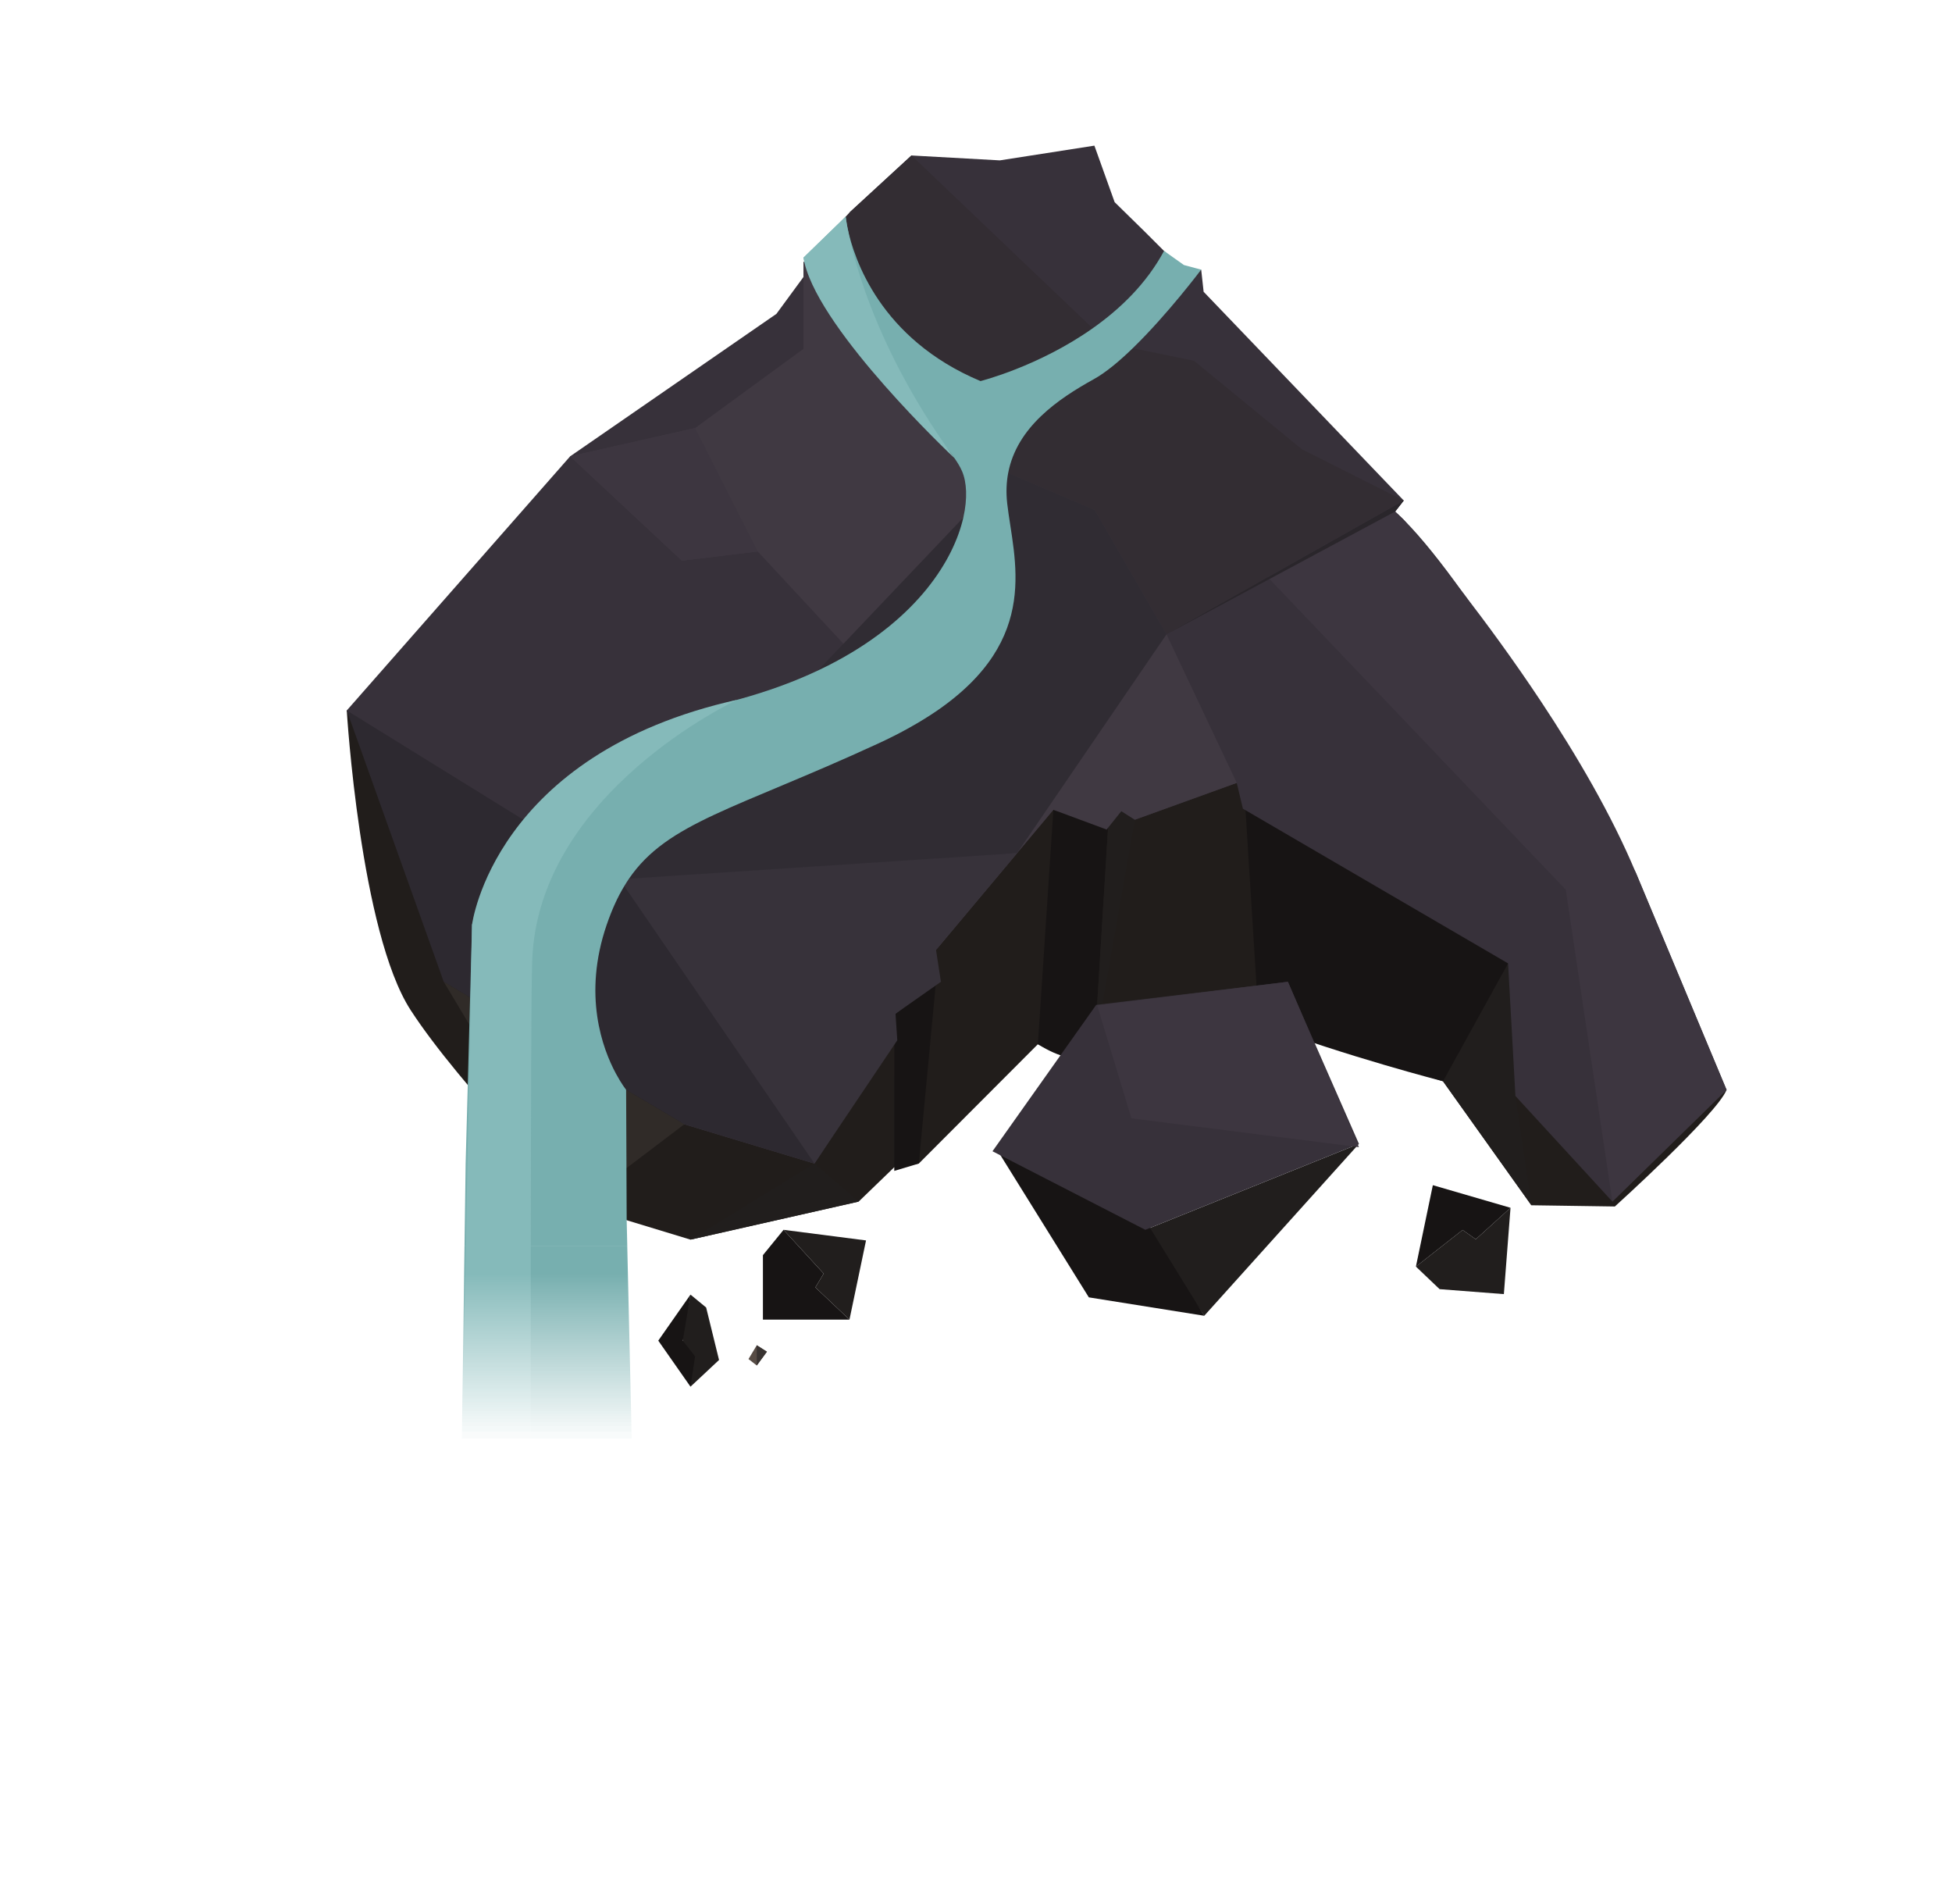
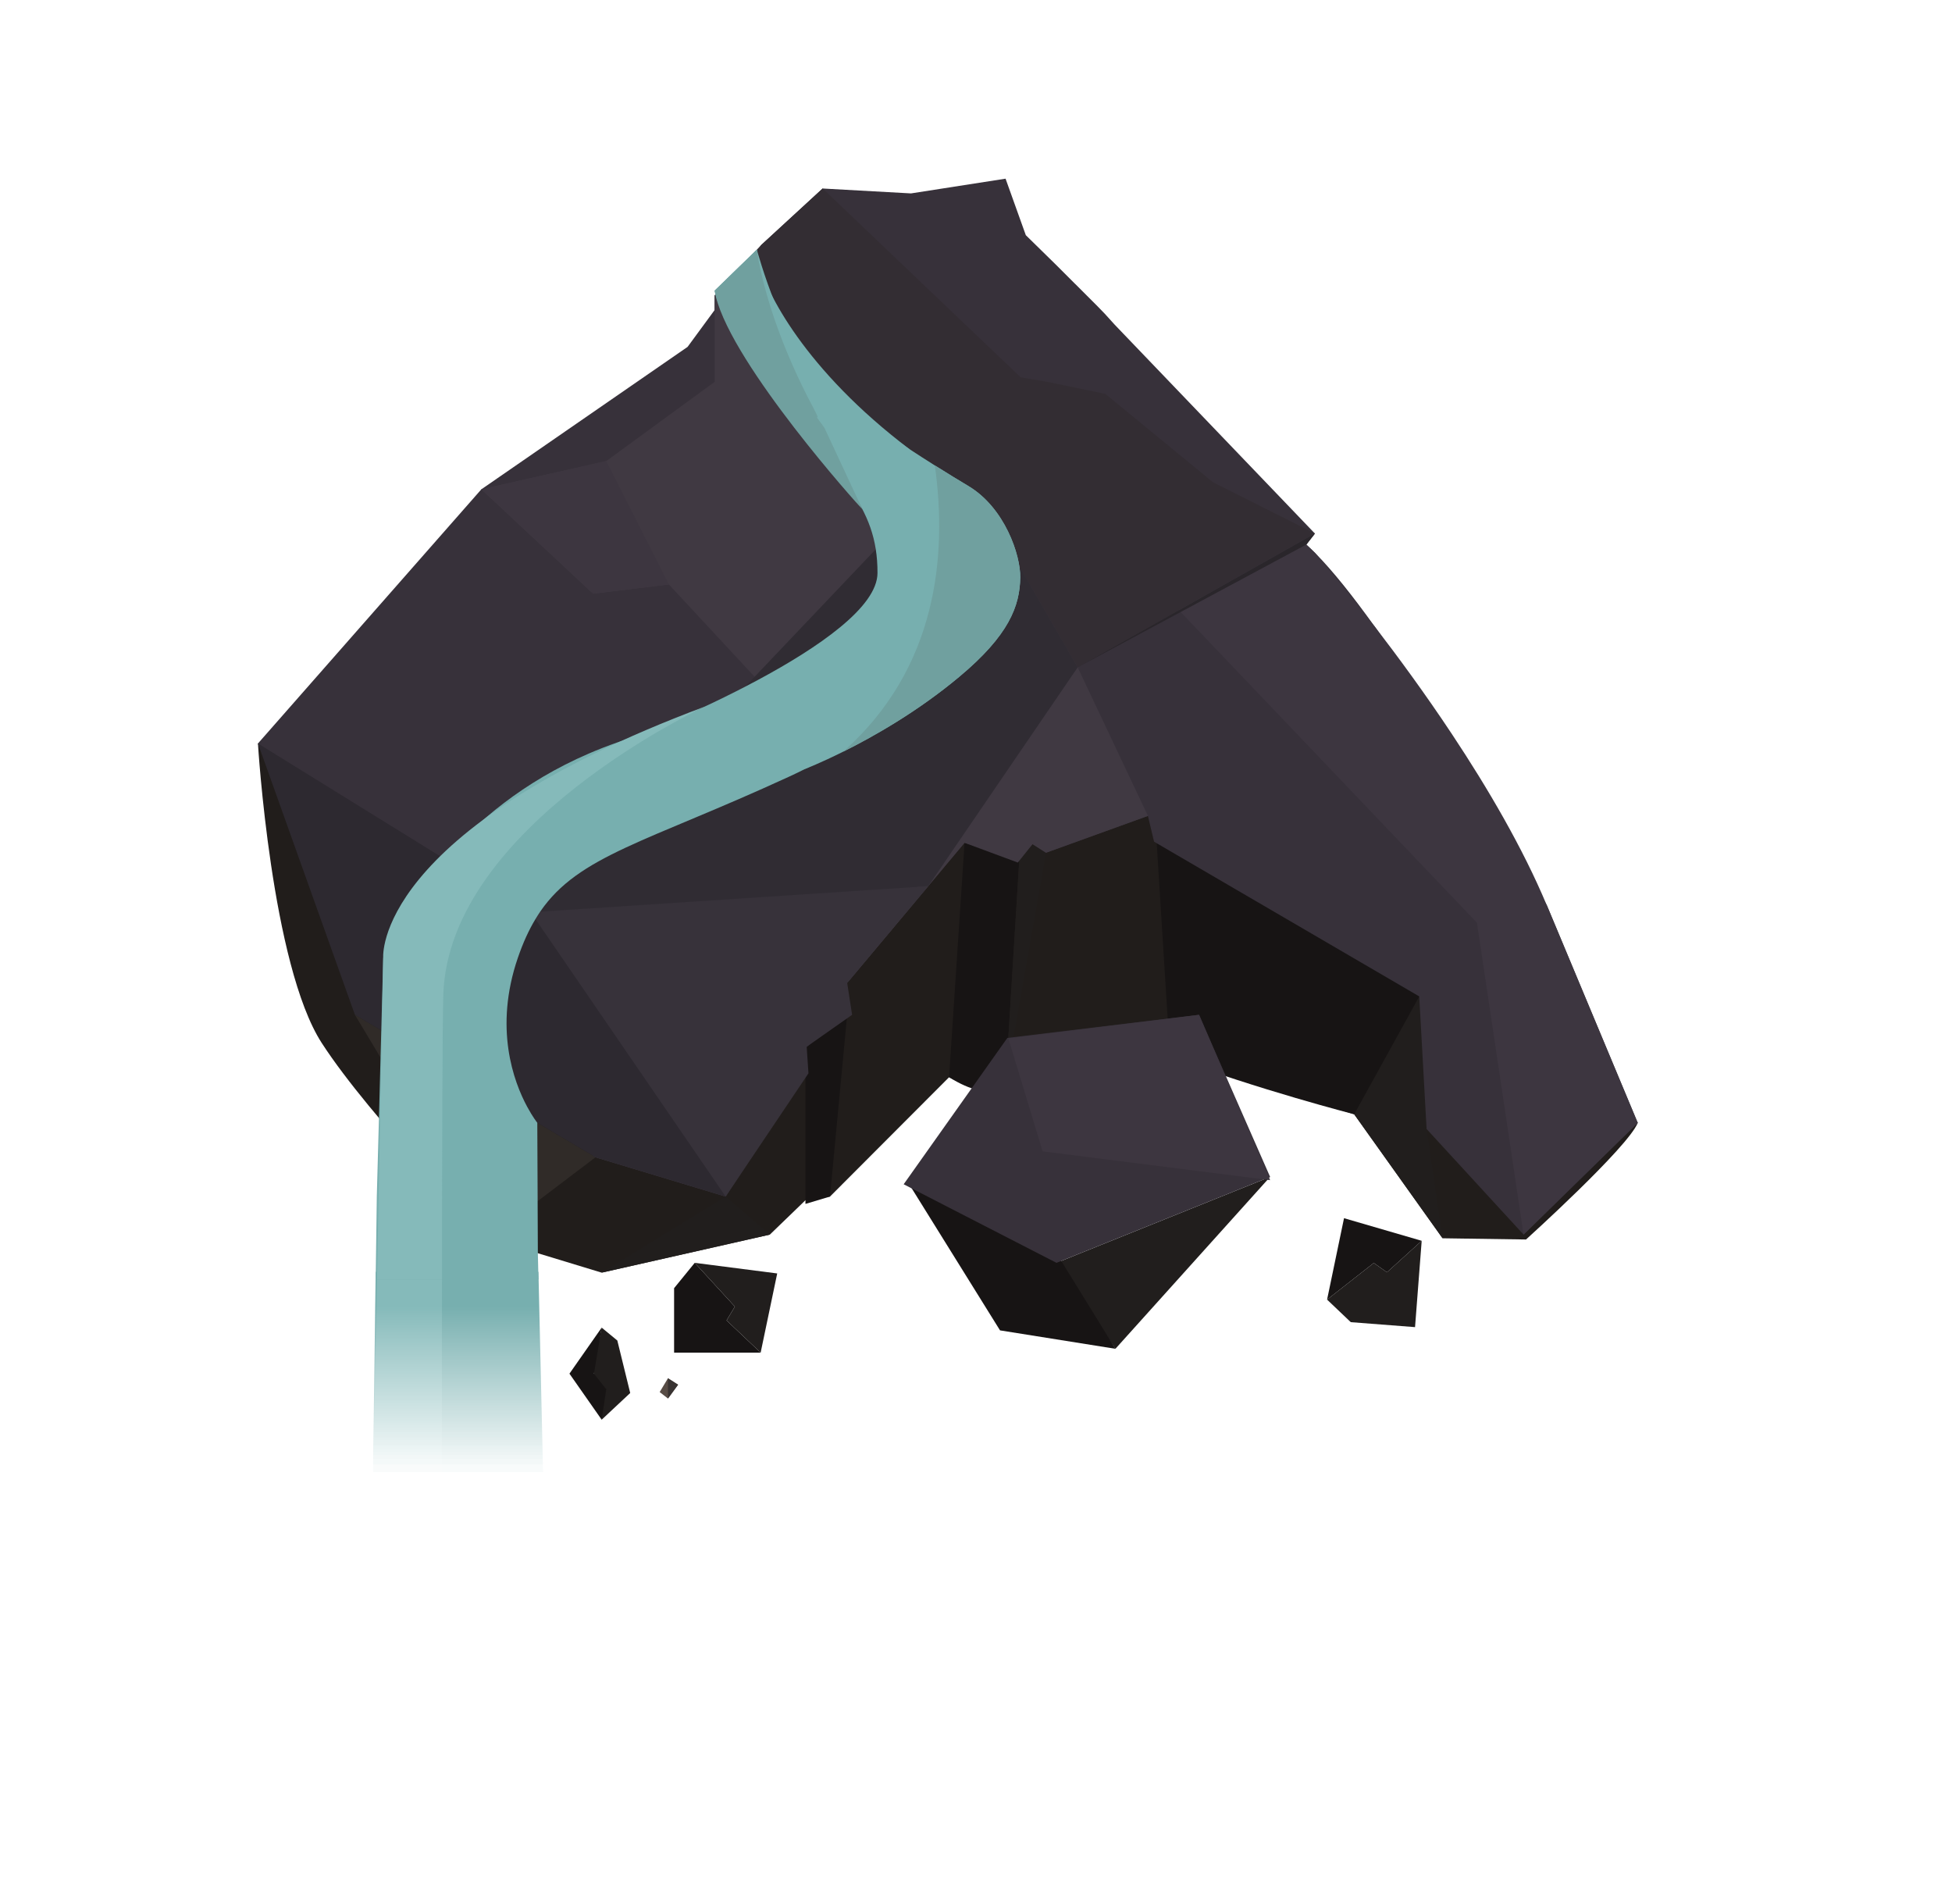
- <svg xmlns="http://www.w3.org/2000/svg" version="1.1" id="Layer_1" x="0px" y="0px" width="322px" height="314px" viewBox="106.14 304.445 322 314" enable-background="new 106.14 304.445 322 314" xml:space="preserve">
+ <svg xmlns="http://www.w3.org/2000/svg" version="1.1" id="Layer_1" x="0px" y="0px" width="322px" height="314px" viewBox="0 0 322 314" enable-background="new 0 0 322 314" xml:space="preserve">
  <g id="Layer_4">
    <g>
-       <polygon fill="#171414" points="242.014,514.49 240.647,516.767 246.267,522.083 231.99,522.083 231.99,511.451 235.396,507.271       " />
-       <polygon fill="#211E1D" points="235.396,507.271 249,509.021 246.267,522.083 240.647,516.767 242.014,514.49   " />
-       <polygon fill="#211E1D" points="220.043,517.955 218.63,524.689 220.043,533.142 224.751,528.738 222.625,520.082   " />
-       <polygon fill="#171414" points="220.043,517.955 214.728,525.548 220.043,533.142 220.803,528.13 218.773,525.548   " />
-       <polygon fill="#574C45" points="230.979,526.308 229.611,528.585 230.979,529.65 232.649,527.371   " />
-       <polygon fill="#383331" points="230.979,526.308 230.979,529.65 232.649,527.371   " />
-       <path fill="#211D1B" d="M390.951,484.189c-1.614,4.047-18.424,19.234-18.424,19.234l-13.772-0.201l-14.58-20.453l-30.375-9.514    l-23.086-0.814l-4.045,2.43v2.637c-2.432,2.83-9.319-0.846-9.319-0.846l-19.641,19.678l-4.053,0.607l-5.868,5.668l-27.745,6.275    l-18.632-5.668c0,0-19.481-19.744-27.539-32.197c-8.294-12.818-10.528-49.238-10.528-49.408l179.008,5.467L390.951,484.189z" />
-       <path fill="#FBB040" d="M258.923,468.392" />
-       <polygon fill="#171414" points="257.708,496.339 260.542,466.367 253.658,466.367 253.657,497.554   " />
-       <path fill="#171414" d="M277.349,476.662l2.634-39.859l9.112,1.416l-2.426,39.289    C286.668,477.507,284.841,481.289,277.349,476.662z" />
-       <polygon fill="#211E1D" points="289.095,438.218 291.323,434.574 293.349,439.636 286.668,477.507   " />
-       <polygon fill="#211E1D" points="344.175,482.769 354.908,463.33 356.123,485.199 358.755,503.222   " />
-       <path fill="#171414" d="M313.8,473.255l-2.631-42.125l44.145,25.922l-0.404,6.277l-10.733,19.439    C344.175,482.769,328.378,478.724,313.8,473.255z" />
-       <polygon fill="#211E1D" points="240.495,496.337 220.043,508.89 247.788,502.615   " />
-       <polygon fill="#211E1D" points="330.308,493.095 304.792,521.447 295.071,507.271   " />
-       <polygon fill="#171414" points="270.771,494.314 285.755,518.41 304.792,521.447 294.362,504.539 270.771,493.095   " />
-       <polygon fill="#37313A" points="286.969,470.171 318.562,466.367 330.308,493.095 295.071,507.271 269.86,494.314   " />
-       <polygon fill="#3D3640" points="287.131,470.25 292.78,488.886 330.308,493.636 318.605,466.367   " />
-       <polygon fill="#302B28" points="179.34,466.367 201.411,503.222 219.031,489.857   " />
-       <path fill="#37313A" d="M390.951,484.189l-18.832,18.426l-15.996-17.416l-1.215-21.871l-43.309-25.26l-0.432-0.256l-1.015-4.252    l-16.805,6.074l-2.229-1.414l-2.134,1.811l-0.498,0.418l-8.583-2.453l-5.989,7.145v0.006l-13.371,15.959v5.262l-6.685,5.268    l-0.206,4.66l-13.158,20.047l-21.47-6.482l-11.263-8.305L193.7,471.185l-2.412-1.779l-7.284-12.455l-20.661-35.332l36.852-41.918    l6.926-4.781l27.095-18.711l4.459-6.075v-2.43h2.224l4.775-7.254l0.006-0.006l0.688-1.044l10.127-9.313l14.58,0.808l15.595-2.43    l3.34,9.319l4.959,4.86l3.189,3.189l0.012,0.006l3.688,3.688l2.431-0.607l0.399,3.645l33.012,34.427l-1.42,1.823    c0.418,0.376,0.855,0.79,1.299,1.233l0.006,0.006c0.05,0.042,0.093,0.091,0.136,0.134c0.012,0.012,0.035,0.037,0.061,0.067    c2.879,2.903,6.215,7.108,9.672,11.938c0.019,0.023,0.035,0.049,0.062,0.071c3.998,5.577,8.17,11.98,12.053,18.214    c8.723,13.991,15.971,27.083,16.391,27.834c0.007,0.014,0.013,0.025,0.019,0.037c11.312,27.076,14.873,35.576,14.975,35.836    C390.951,484.189,390.951,484.189,390.951,484.189z" />
-       <polygon fill="#332D33" points="337.698,386.989 315.271,399.637 298.563,409.06 286.717,388.556 272.447,382.463 272.137,382.33     254.933,366.206 250.418,361.978 238.979,348.072 238.888,347.957 238.675,347.702 238.797,347.568 238.827,347.538     245.644,340.174 246.367,339.397 256.494,330.083 286.389,358.588 289.147,361.218 292.993,361.88 293.552,361.978     303.12,363.952 320.89,378.533   " />
-       <polygon fill="#403942" points="298.563,409.06 310.156,433.562 293.349,439.636 291.122,438.218 288.69,441.257 279.904,437.998     260.542,461.101   " />
-       <polygon fill="#37323A" points="163.345,421.617 196.654,447.029 208.349,449.458 273.916,445.144 260.542,461.101     261.354,466.367 253.861,471.632 254.156,476.015 240.495,496.337 219.031,489.857 191.288,469.404   " />
-       <polygon fill="#2D2930" points="208.349,449.458 240.495,496.337 219.031,489.857 179.34,466.367 163.345,421.617   " />
-       <polygon fill="#302C33" points="208.349,449.458 272.137,382.33 286.717,388.556 298.563,409.06 273.916,445.144   " />
-       <polygon fill="#403942" points="272.137,382.33 265.053,389.79 245.267,410.609 231.13,395.391 222.947,396.387 218.628,396.91     200.196,379.699 208.731,377.767 220.803,375.04 238.675,361.978 238.675,347.702 238.876,347.908 238.955,347.993     253.116,362.64   " />
-       <polygon fill="#3D3640" points="220.803,375.04 231.13,395.391 218.63,396.91 200.198,379.696   " />
-       <path fill="#3D3640" d="M390.951,484.189l-18.832,18.426l-7.356-49.195l-0.334-2.242l-14.592-15.297l-8.414-8.826l-0.14-0.145    l-25.729-26.974l-0.285-0.298l4.438-2.509l17.988-10.14l-1.42,1.823l1.299,1.233l0.006,0.006l0.115,0.109    c0,0,0.006,0.006,0.021,0.024c0.012,0.012,0.035,0.037,0.061,0.067c0.582,0.674,4.459,5.182,9.672,11.938    c0.019,0.023,0.035,0.049,0.062,0.071c3.813,4.951,8.346,11.111,12.823,17.861c5.867,8.844,11.652,18.706,15.619,28.188    c0.006,0.012,0.013,0.025,0.019,0.037c11.312,27.076,14.873,35.576,14.975,35.836    C390.951,484.189,390.951,484.189,390.951,484.189z" />
-       <polygon fill="#2A262B" points="337.698,386.989 336.278,388.812 315.556,399.935 298.563,409.06 315.271,399.637 319.71,397.128       " />
-       <path fill="#77AFAF" d="M301.448,348.157l-3.278-2.321l-0.012-0.006c-2.888,5.383-7.248,9.575-11.769,12.758    c-8.942,6.312-18.505,8.706-18.505,8.706c-16.591-6.956-20.88-20.23-21.925-25.187c-0.03-0.146-0.056-0.286-0.079-0.414    c0-0.012,0-0.018-0.006-0.024c-0.109-0.553-0.17-0.972-0.201-1.221c0-0.024-0.006-0.042-0.006-0.066    c-0.02-0.134-0.024-0.207-0.024-0.207l-6.968,6.768c0.049,0.201,0.098,0.395,0.152,0.596c0.012,0.054,0.03,0.109,0.043,0.164    c0.029,0.097,0.055,0.194,0.085,0.292c0.006,0.024,0.018,0.055,0.023,0.079c3.434,11.379,18.286,23.553,24.003,31.092l0.603,0.838    c0.012,0.006,0.012,0.012,0.018,0.019c0.541,0.777,0.967,1.5,1.246,2.156c0.76,1.786,0.917,4.459,0.206,7.612    c-1.598,7.035-7.526,16.451-20.776,23.614c-1.021,0.559-2.09,1.1-3.208,1.621c-3.862,1.822-8.273,3.457-13.279,4.817    c-3.555,0.966-6.84,2.126-9.878,3.439c-10.852,4.688-18.529,11.27-23.803,17.369c-0.796,0.924-1.543,1.84-2.235,2.732    c-5.564,7.197-7.722,13.158-7.861,13.547c-0.006,0.014-0.006,0.02-0.006,0.02l-0.322,11.984l-0.122,4.484l-0.261,9.969    l-0.353,12.951L182.765,510c8.95,0,17.9,0,26.851,0l-0.1-4.311l-0.037-8.59v-0.76l-0.055-12.168c0,0-0.741-0.918-1.658-2.619    c-2.248-4.154-5.528-13-1.543-24.604c0.844-2.453,1.792-4.543,2.897-6.367c0.25-0.424,0.517-0.832,0.783-1.229    c6.38-9.295,17.569-11.449,40.972-22.223c1.92-0.881,3.682-1.771,5.297-2.68c1.622-0.904,3.099-1.816,4.447-2.732    c17.424-11.932,12.722-25.017,11.67-34.227c-0.206-1.811-0.134-3.481,0.157-5.03c1.435-7.558,8.195-12.199,14.119-15.474    c1.98-1.093,4.223-2.971,6.428-5.109c5.758-5.583,11.293-12.964,11.293-12.964L301.448,348.157z" />
+       <polygon fill="#171414" points="121.222,215.49 119.855,217.767 125.475,223.083 111.198,223.083 111.198,212.451     114.604,208.271   " />
+       <polygon fill="#211E1D" points="114.604,208.271 128.208,210.021 125.475,223.083 119.855,217.767 121.222,215.49   " />
+       <polygon fill="#211E1D" points="99.251,218.955 97.838,225.689 99.251,234.142 103.959,229.738 101.833,221.082   " />
+       <polygon fill="#171414" points="99.251,218.955 93.936,226.548 99.251,234.142 100.011,229.13 97.981,226.548   " />
+       <polygon fill="#574C45" points="110.187,227.308 108.819,229.585 110.187,230.65 111.857,228.371   " />
+       <polygon fill="#383331" points="110.187,227.308 110.187,230.65 111.857,228.371   " />
+       <path fill="#211D1B" d="M270.158,185.189c-1.613,4.047-18.424,19.233-18.424,19.233l-13.771-0.201l-14.58-20.453l-30.375-9.514    l-23.086-0.813l-4.045,2.43v2.637c-2.433,2.83-9.319-0.846-9.319-0.846l-19.641,19.678l-4.054,0.607l-5.867,5.668l-27.745,6.274    l-18.632-5.668c0,0-19.481-19.744-27.539-32.196c-8.294-12.818-10.528-49.238-10.528-49.408l179.008,5.467L270.158,185.189z" />
+       <path fill="#FBB040" d="M138.131,169.392" />
+       <polygon fill="#171414" points="136.916,197.339 139.75,167.367 132.866,167.367 132.865,198.554   " />
+       <path fill="#171414" d="M156.557,177.662l2.634-39.859l9.112,1.416l-2.426,39.289    C165.876,178.507,164.049,182.289,156.557,177.662z" />
+       <polygon fill="#211E1D" points="168.303,139.218 170.531,135.574 172.557,140.636 165.876,178.507   " />
+       <polygon fill="#211E1D" points="223.383,183.769 234.115,164.33 235.33,186.199 237.963,204.222   " />
+       <path fill="#171414" d="M193.008,174.255l-2.631-42.125l44.145,25.922l-0.404,6.277l-10.732,19.438    C223.383,183.769,207.586,179.724,193.008,174.255z" />
+       <polygon fill="#211E1D" points="119.703,197.337 99.251,209.89 126.996,203.615   " />
+       <polygon fill="#211E1D" points="209.516,194.095 184,222.447 174.279,208.271   " />
+       <polygon fill="#171414" points="149.979,195.314 164.963,219.41 184,222.447 173.57,205.539 149.979,194.095   " />
+       <polygon fill="#37313A" points="166.177,171.171 197.77,167.367 209.516,194.095 174.279,208.271 149.068,195.314   " />
+       <polygon fill="#3D3640" points="166.339,171.25 171.988,189.886 209.516,194.636 197.813,167.367   " />
+       <polygon fill="#302B28" points="58.548,167.367 80.619,204.222 98.239,190.857   " />
+       <path fill="#37313A" d="M270.158,185.189l-18.832,18.426l-15.996-17.416l-1.215-21.871l-43.309-25.26l-0.433-0.257l-1.015-4.252    l-16.805,6.074l-2.229-1.414l-2.135,1.812l-0.498,0.418l-8.583-2.453l-5.988,7.145v0.006l-13.371,15.959v5.263l-6.686,5.268    l-0.206,4.66l-13.157,20.047l-21.471-6.481l-11.263-8.306l-14.061-10.371l-2.412-1.778l-7.284-12.455l-20.661-35.332    l36.852-41.918l6.927-4.781l27.095-18.711l4.459-6.075v-2.43h2.224l4.775-7.254l0.006-0.007l0.688-1.043l10.127-9.313l14.58,0.808    l15.595-2.43l3.34,9.319l4.959,4.86l3.189,3.188l0.012,0.006l3.688,3.688l1.185,1.223l1.646,1.814l33.012,34.428l-1.42,1.822    c0.418,0.377,0.855,0.791,1.299,1.233l0.006,0.007c0.051,0.041,0.094,0.09,0.137,0.133c0.012,0.013,0.035,0.037,0.061,0.067    c2.879,2.903,6.215,7.108,9.672,11.938c0.02,0.022,0.035,0.049,0.062,0.07c3.998,5.577,8.17,11.98,12.053,18.214    c8.723,13.991,15.971,27.083,16.391,27.835c0.008,0.014,0.014,0.024,0.02,0.036c11.312,27.076,14.873,35.576,14.975,35.836    C270.158,185.189,270.158,185.189,270.158,185.189z" />
+       <polygon fill="#332D33" points="216.906,87.989 194.479,100.637 177.771,110.06 165.925,89.557 151.655,83.463 151.345,83.33     134.141,67.206 129.626,62.979 118.187,49.072 118.096,48.957 117.883,48.702 118.005,48.568 118.035,48.538 124.852,41.174     125.575,40.396 135.702,31.083 165.597,59.588 168.355,62.218 172.201,62.88 172.76,62.979 182.328,64.952 200.098,79.533   " />
+       <polygon fill="#403942" points="177.771,110.06 189.364,134.562 172.557,140.636 170.33,139.218 167.898,142.257 159.112,138.998     139.75,162.101   " />
+       <polygon fill="#37323A" points="42.553,122.617 75.862,148.029 87.557,150.458 153.124,146.144 139.75,162.101 140.562,167.367     133.069,172.632 133.364,177.015 119.703,197.337 98.239,190.857 70.496,170.404   " />
+       <polygon fill="#2D2930" points="87.557,150.458 119.703,197.337 98.239,190.857 58.548,167.367 42.553,122.617   " />
+       <polygon fill="#302C33" points="87.557,150.458 151.345,83.33 165.925,89.557 177.771,110.06 153.124,146.144   " />
+       <polygon fill="#403942" points="151.345,83.33 144.261,90.79 124.475,111.609 110.338,96.391 102.155,97.387 97.836,97.91     79.404,80.699 87.939,78.768 100.011,76.04 117.883,62.979 117.883,48.702 118.084,48.908 118.163,48.993 132.324,63.641   " />
+       <polygon fill="#3D3640" points="100.011,76.04 110.338,96.391 97.838,97.91 79.406,80.695   " />
+       <path fill="#3D3640" d="M270.158,185.189l-18.832,18.426l-7.355-49.195l-0.334-2.242l-14.592-15.297l-8.414-8.826l-0.141-0.145    l-25.729-26.975l-0.285-0.298l4.438-2.509l17.988-10.141l-1.42,1.824l1.299,1.232l0.006,0.006l0.115,0.109    c0,0,0.006,0.006,0.021,0.023c0.012,0.012,0.034,0.037,0.061,0.067c0.582,0.674,4.459,5.183,9.672,11.938    c0.02,0.022,0.035,0.049,0.062,0.07c3.812,4.951,8.346,11.111,12.822,17.861c5.867,8.844,11.652,18.706,15.619,28.188    c0.006,0.013,0.014,0.025,0.02,0.037c11.312,27.076,14.873,35.576,14.975,35.836C270.158,185.189,270.158,185.189,270.158,185.189    z" />
+       <polygon fill="#2A262B" points="216.906,87.989 215.486,89.812 194.764,100.935 177.771,110.06 194.479,100.637 198.918,98.128       " />
+       <path fill="#77AFAF" d="M149.979,74.038c-17.113-12.951-23.767-25.974-24.812-30.931c-0.03-0.146-0.057-0.287-0.079-0.414    c0-0.012,0-0.019-0.006-0.024c-0.109-0.553-0.17-0.972-0.201-1.222c0-0.023-0.006-0.041-0.006-0.065    c-0.021-0.134-0.024-0.207-0.024-0.207l-6.968,6.769c0.049,0.201,0.098,0.395,0.152,0.596c0.012,0.054,0.029,0.109,0.043,0.164    c0.028,0.097,0.055,0.193,0.085,0.292c0.006,0.024,0.018,0.055,0.022,0.079c3.435,11.379,18.286,23.553,24.003,31.092l0.604,0.838    c0.012,0.006,0.012,0.012,0.018,0.02c0.541,0.776,0.967,1.5,1.246,2.156c0.76,1.785,3.905,4.168,3.194,7.32    c-1.598,7.035-0.5,16-23.765,23.905c-1.021,0.559-2.09,1.1-3.208,1.621c-3.861,1.821-8.272,3.457-13.278,4.816    c-3.556,0.966-6.84,2.126-9.878,3.439c-10.853,4.688-18.529,11.27-23.804,17.369c-0.796,0.924-1.543,1.84-2.234,2.731    c-5.564,7.197-7.723,13.158-7.861,13.547c-0.006,0.015-0.006,0.021-0.006,0.021l-0.322,11.983l-0.122,4.484l-0.261,9.969    l-0.354,12.951L61.973,211c8.95,0,17.9,0,26.852,0l-0.101-4.311l-0.037-8.591v-0.76l-0.055-12.168c0,0-0.741-0.918-1.658-2.619    c-2.248-4.153-5.528-13-1.543-24.604c0.844-2.453,1.792-4.543,2.897-6.367c0.25-0.424,0.517-0.832,0.782-1.229    c6.381-9.295,17.569-11.448,40.973-22.223c1.92-0.881,3.682-1.771,5.297-2.68c1.622-0.904,3.099-1.816,4.447-2.732    c17.424-11.932,25.781-22.507,24.729-31.717c-0.206-1.811-9.848-5.469-9.557-7.018" />
+       <path fill="#77AFAF" d="M168.3,95.25c-0.069,4.66-1.83,9.5-10.05,16.36c-6.88,5.75-14.16,9.87-19.14,12.35    c-3.78,1.89-6.24,2.83-6.24,2.83l-27.66-5.43c0,0,39.52-15.55,39.54-26.86s-6.29-15.71-19.28-32.96l-7.59-13.6l6.97-6.77    c0,0,4.52,16.83,11.46,22.83c5.11,4.42,12.15,9.14,17.9,12.76c2.06,1.3,3.96,2.45,5.54,3.4    C165.75,83.75,168.361,91.55,168.3,95.25z" />
+       <path fill="#70A09F" d="M168.3,95.25c-0.069,4.66-1.83,9.5-10.05,16.36c-6.88,5.75-14.16,9.87-19.14,12.35    c15.55-13.81,17.16-32.45,15.1-47.2c2.06,1.3,3.96,2.45,5.54,3.4C165.75,83.75,168.361,91.55,168.3,95.25z" />
      <defs>
-         <filter id="Adobe_OpacityMaskFilter" filterUnits="userSpaceOnUse" x="182.245" y="510" width="28.255" height="38.5">
+         <filter id="Adobe_OpacityMaskFilter" filterUnits="userSpaceOnUse" x="61.453" y="209.729" width="28.255" height="39.771">
          <feColorMatrix type="matrix" values="1 0 0 0 0  0 1 0 0 0  0 0 1 0 0  0 0 0 1 0" />
        </filter>
      </defs>
-       <mask maskUnits="userSpaceOnUse" x="182.245" y="510" width="28.255" height="38.5" id="SVGID_4_">
+       <mask maskUnits="userSpaceOnUse" x="61.453" y="209.729" width="28.255" height="39.771" id="SVGID_4_">
        <g filter="url(#Adobe_OpacityMaskFilter)">
-           <linearGradient id="SVGID_1_" gradientUnits="userSpaceOnUse" x1="204.78" y1="365.687" x2="204.78" y2="323.485" gradientTransform="matrix(1 0 0 -1 -8.3599 865.9443)">
+           <linearGradient id="SVGID_1_" gradientUnits="userSpaceOnUse" x1="92.348" y1="152.258" x2="92.348" y2="194.459" gradientTransform="matrix(1 0 0 1 -16.7197 48.999)">
            <stop offset="0.337" style="stop-color:#FFFFFF" />
            <stop offset="1" style="stop-color:#000000" />
          </linearGradient>
-           <rect x="179.34" y="500.257" fill="url(#SVGID_1_)" width="34.16" height="42.201" />
+           <rect x="58.548" y="201.257" fill="url(#SVGID_1_)" width="34.16" height="42.201" />
        </g>
      </mask>
      <g mask="url(#SVGID_4_)">
-         <path fill="#77AFAF" d="M182.245,548.5c9.114,0,19.14,0,28.255,0l-0.887-38.5c-8.949,0-17.899,0-26.85,0L182.245,548.5z" />
-         <path fill="#85BABA" d="M182.245,548.5c3.746,0,7.675,0,11.421,0c0.02-10.229,0.021-24.494,0.035-38.5c-3.572,0-7.145,0-10.717,0     L182.245,548.5z" />
+         <path fill="#77AFAF" d="M61.453,248.229c9.113,0,19.14,0,28.255,0l-0.888-38.5c-8.948,0-17.898,0-26.85,0L61.453,248.229z" />
+         <path fill="#85BABA" d="M61.453,249.5c3.746,0,7.675,0,11.421,0c0.02-10.229,0.021-24.494,0.035-38.5c-3.572,0-7.146,0-10.718,0     L61.453,249.5z" />
      </g>
-       <path fill="#85BABA" d="M227.789,419.843c-40.248,8.959-43.784,37.106-43.784,37.106L182.985,510c3.572,0,7.145,0,10.717,0    c0.019-21.348,0.06-42.086,0.219-46.988C194.832,435.082,227.789,419.843,227.789,419.843z" />
-       <path fill="#85BABA" d="M263.583,380.002c-0.682-0.638-21.816-20.619-24.695-32.046c-0.006-0.018-0.012-0.03-0.012-0.049    c-0.019-0.072-0.037-0.14-0.049-0.206c-0.013-0.049-0.024-0.091-0.03-0.134c-0.048-0.212-0.091-0.419-0.122-0.626l6.968-6.768    c0,0,0.006,0.073,0.024,0.207c0.006,0.018,0.006,0.036,0.012,0.06c0.03,0.25,0.097,0.656,0.194,1.228    c0.006,0.006,0.006,0.012,0.006,0.024c0.023,0.128,0.049,0.268,0.079,0.414c0.638,3.359,2.455,10.856,7.155,20.534    c0.561,1.16,1.161,2.345,1.817,3.566c2.156,4.052,4.805,8.414,8.049,12.958L263.583,380.002z" />
-       <polygon fill="#211E1D" points="347.414,507.294 349.58,508.833 355.313,503.638 354.216,517.875 343.614,517.056     339.707,513.337   " />
-       <polygon fill="#171414" points="339.707,513.337 342.501,499.908 355.313,503.638 349.58,508.833 347.414,507.294   " />
+       <path fill="#85BABA" d="M116.246,116.54c-54.792,20.497-53.033,41.409-53.033,41.409L62.193,211c3.572,0,7.146,0,10.718,0    c0.019-21.348,0.06-42.086,0.219-46.988C74.04,136.082,116.246,116.54,116.246,116.54z" />
+       <path fill="#70A09F" d="M142.254,83.982c-0.683-0.638-21.279-23.6-24.158-35.026c-0.006-0.019-0.012-0.03-0.012-0.049    c-0.02-0.072-0.037-0.14-0.049-0.206c-0.014-0.049-0.024-0.092-0.03-0.135c-0.048-0.211-0.091-0.418-0.122-0.625l6.968-6.769    c0,0,0.006,0.073,0.024,0.207c0.006,0.019,0.006,0.036,0.012,0.06c0.03,0.25,0.097,0.656,0.194,1.229    c0.006,0.006,0.006,0.012,0.006,0.023c0.022,0.129,0.049,0.269,0.079,0.414c0.638,3.359,2.455,10.856,7.154,20.535    c0.562,1.159,1.161,2.344,1.817,3.565c2.156,4.052-1.377-1.179,1.867,3.365L142.254,83.982z" />
+       <polygon fill="#211E1D" points="226.621,208.294 228.787,209.833 234.521,204.638 233.424,218.875 222.822,218.056     218.914,214.337   " />
+       <polygon fill="#171414" points="218.914,214.337 221.709,200.908 234.521,204.638 228.787,209.833 226.621,208.294   " />
    </g>
  </g>
</svg>
